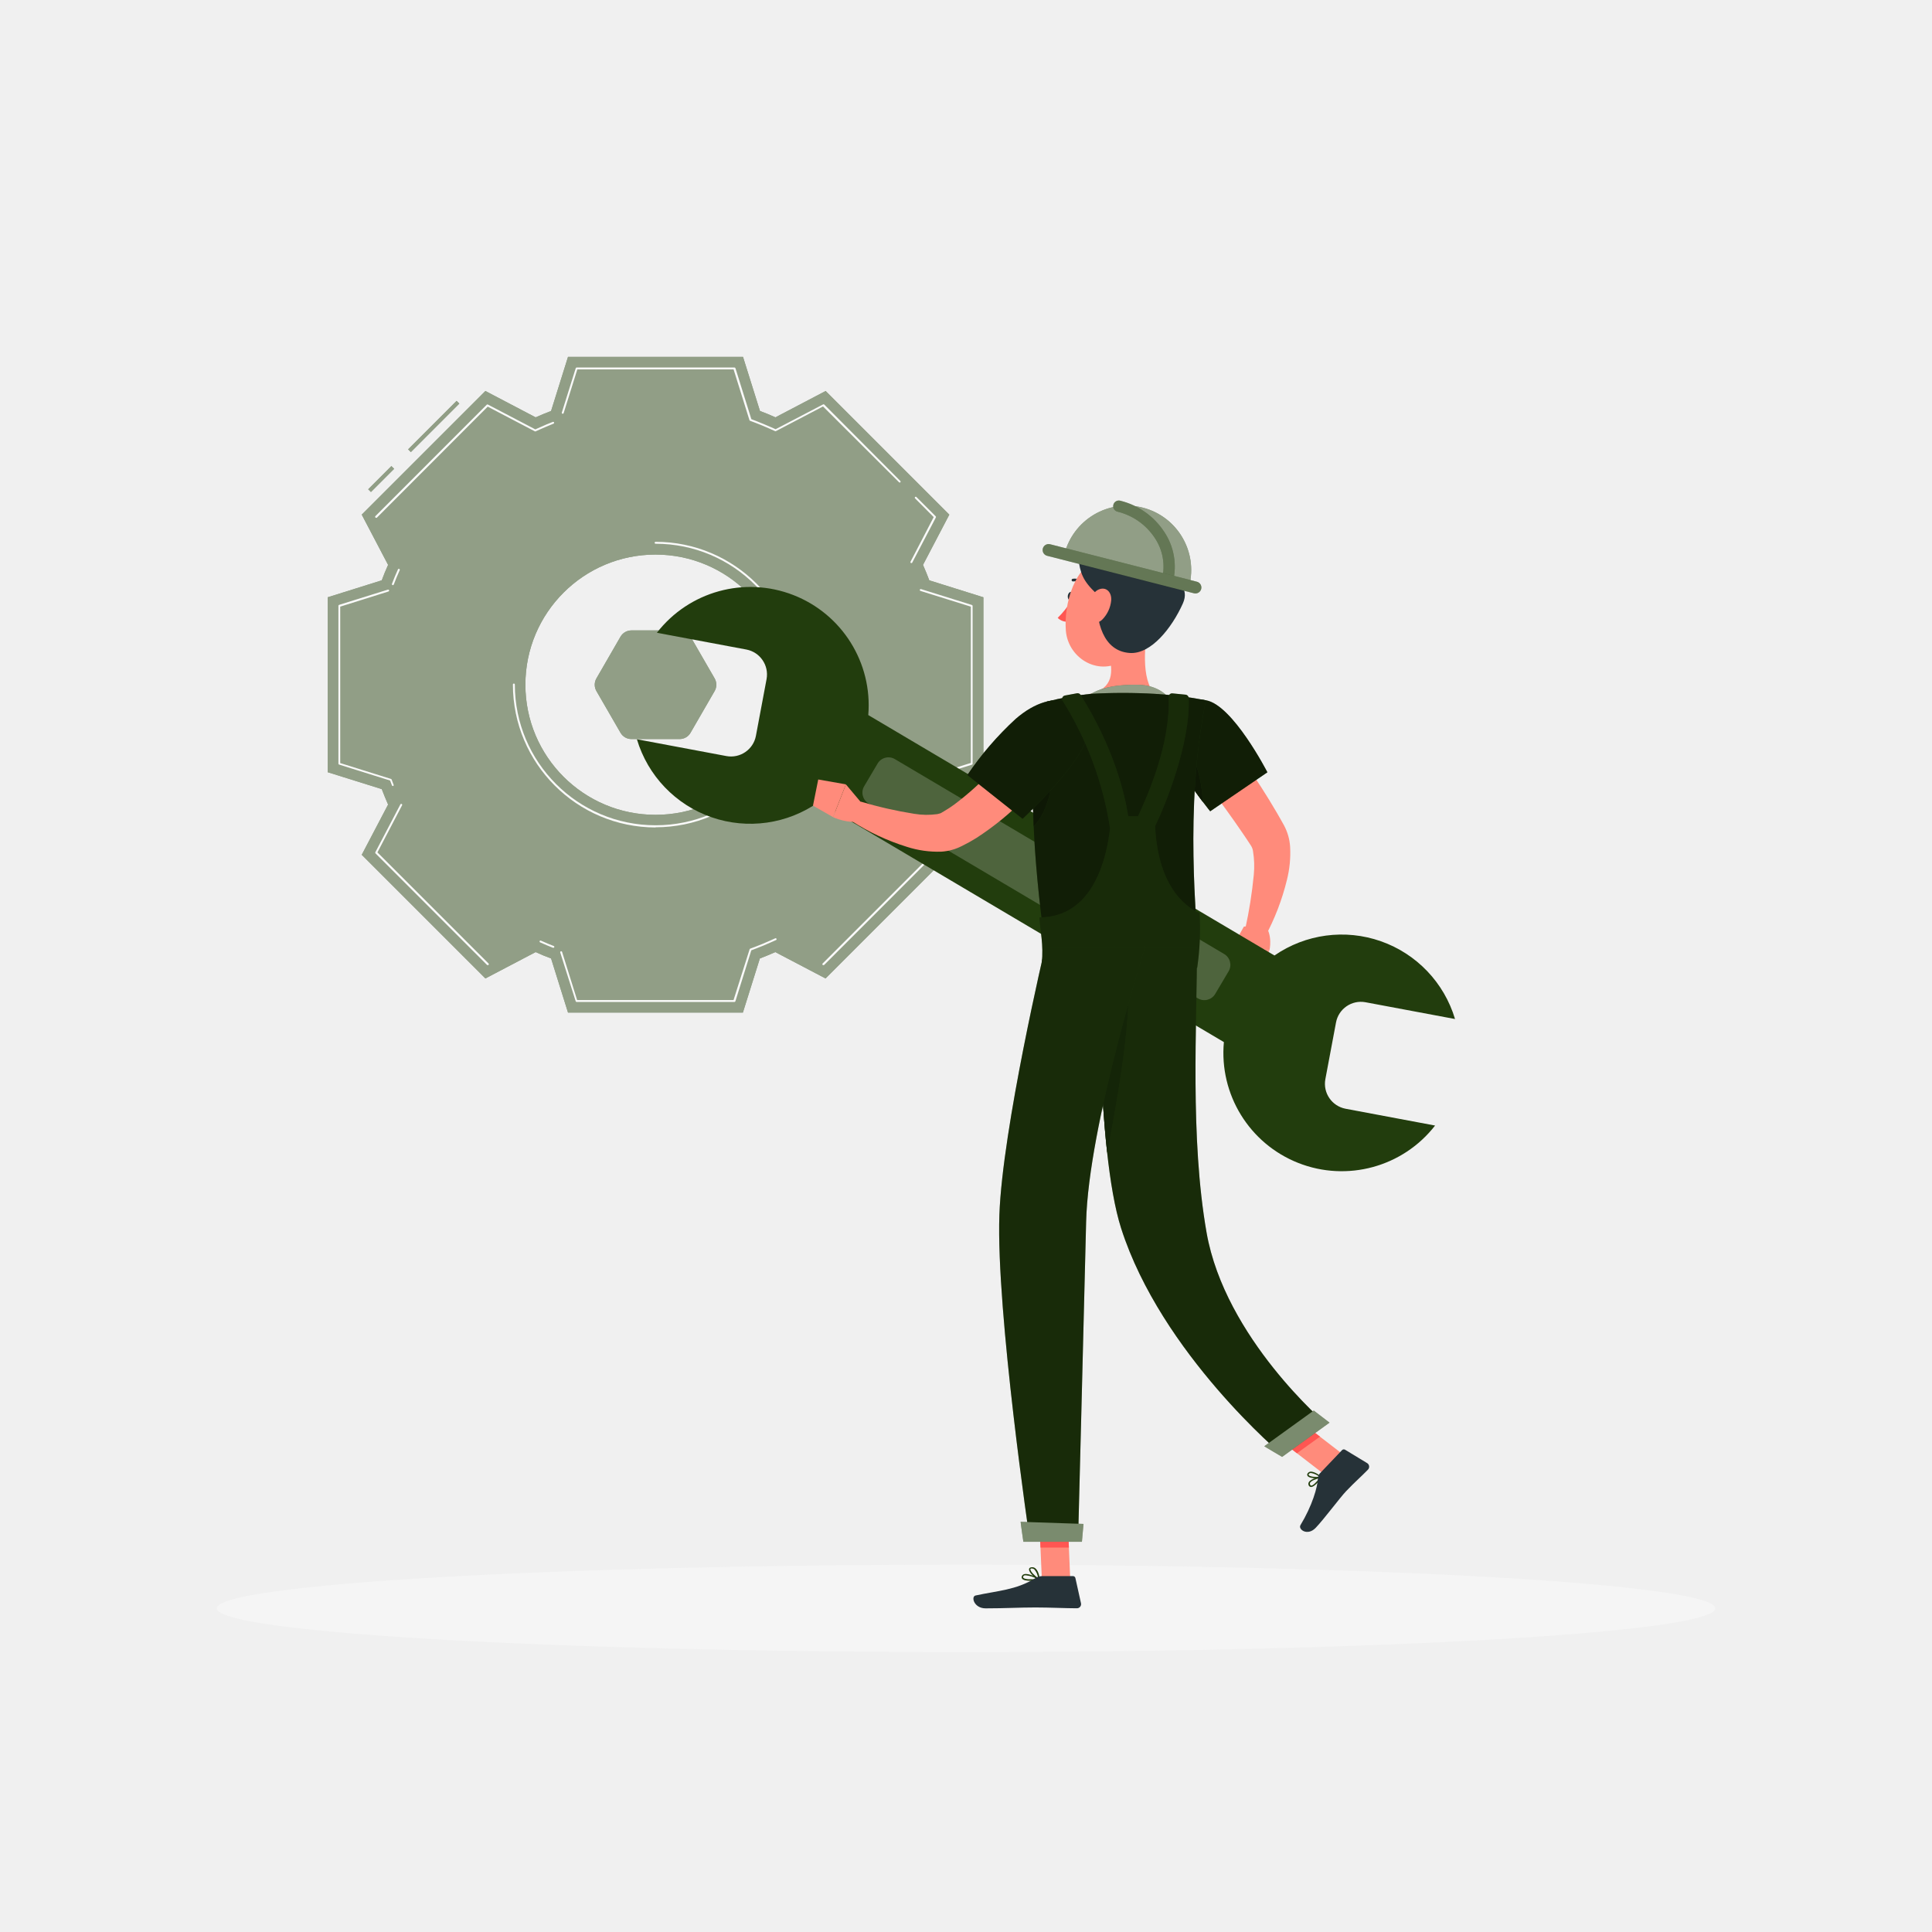
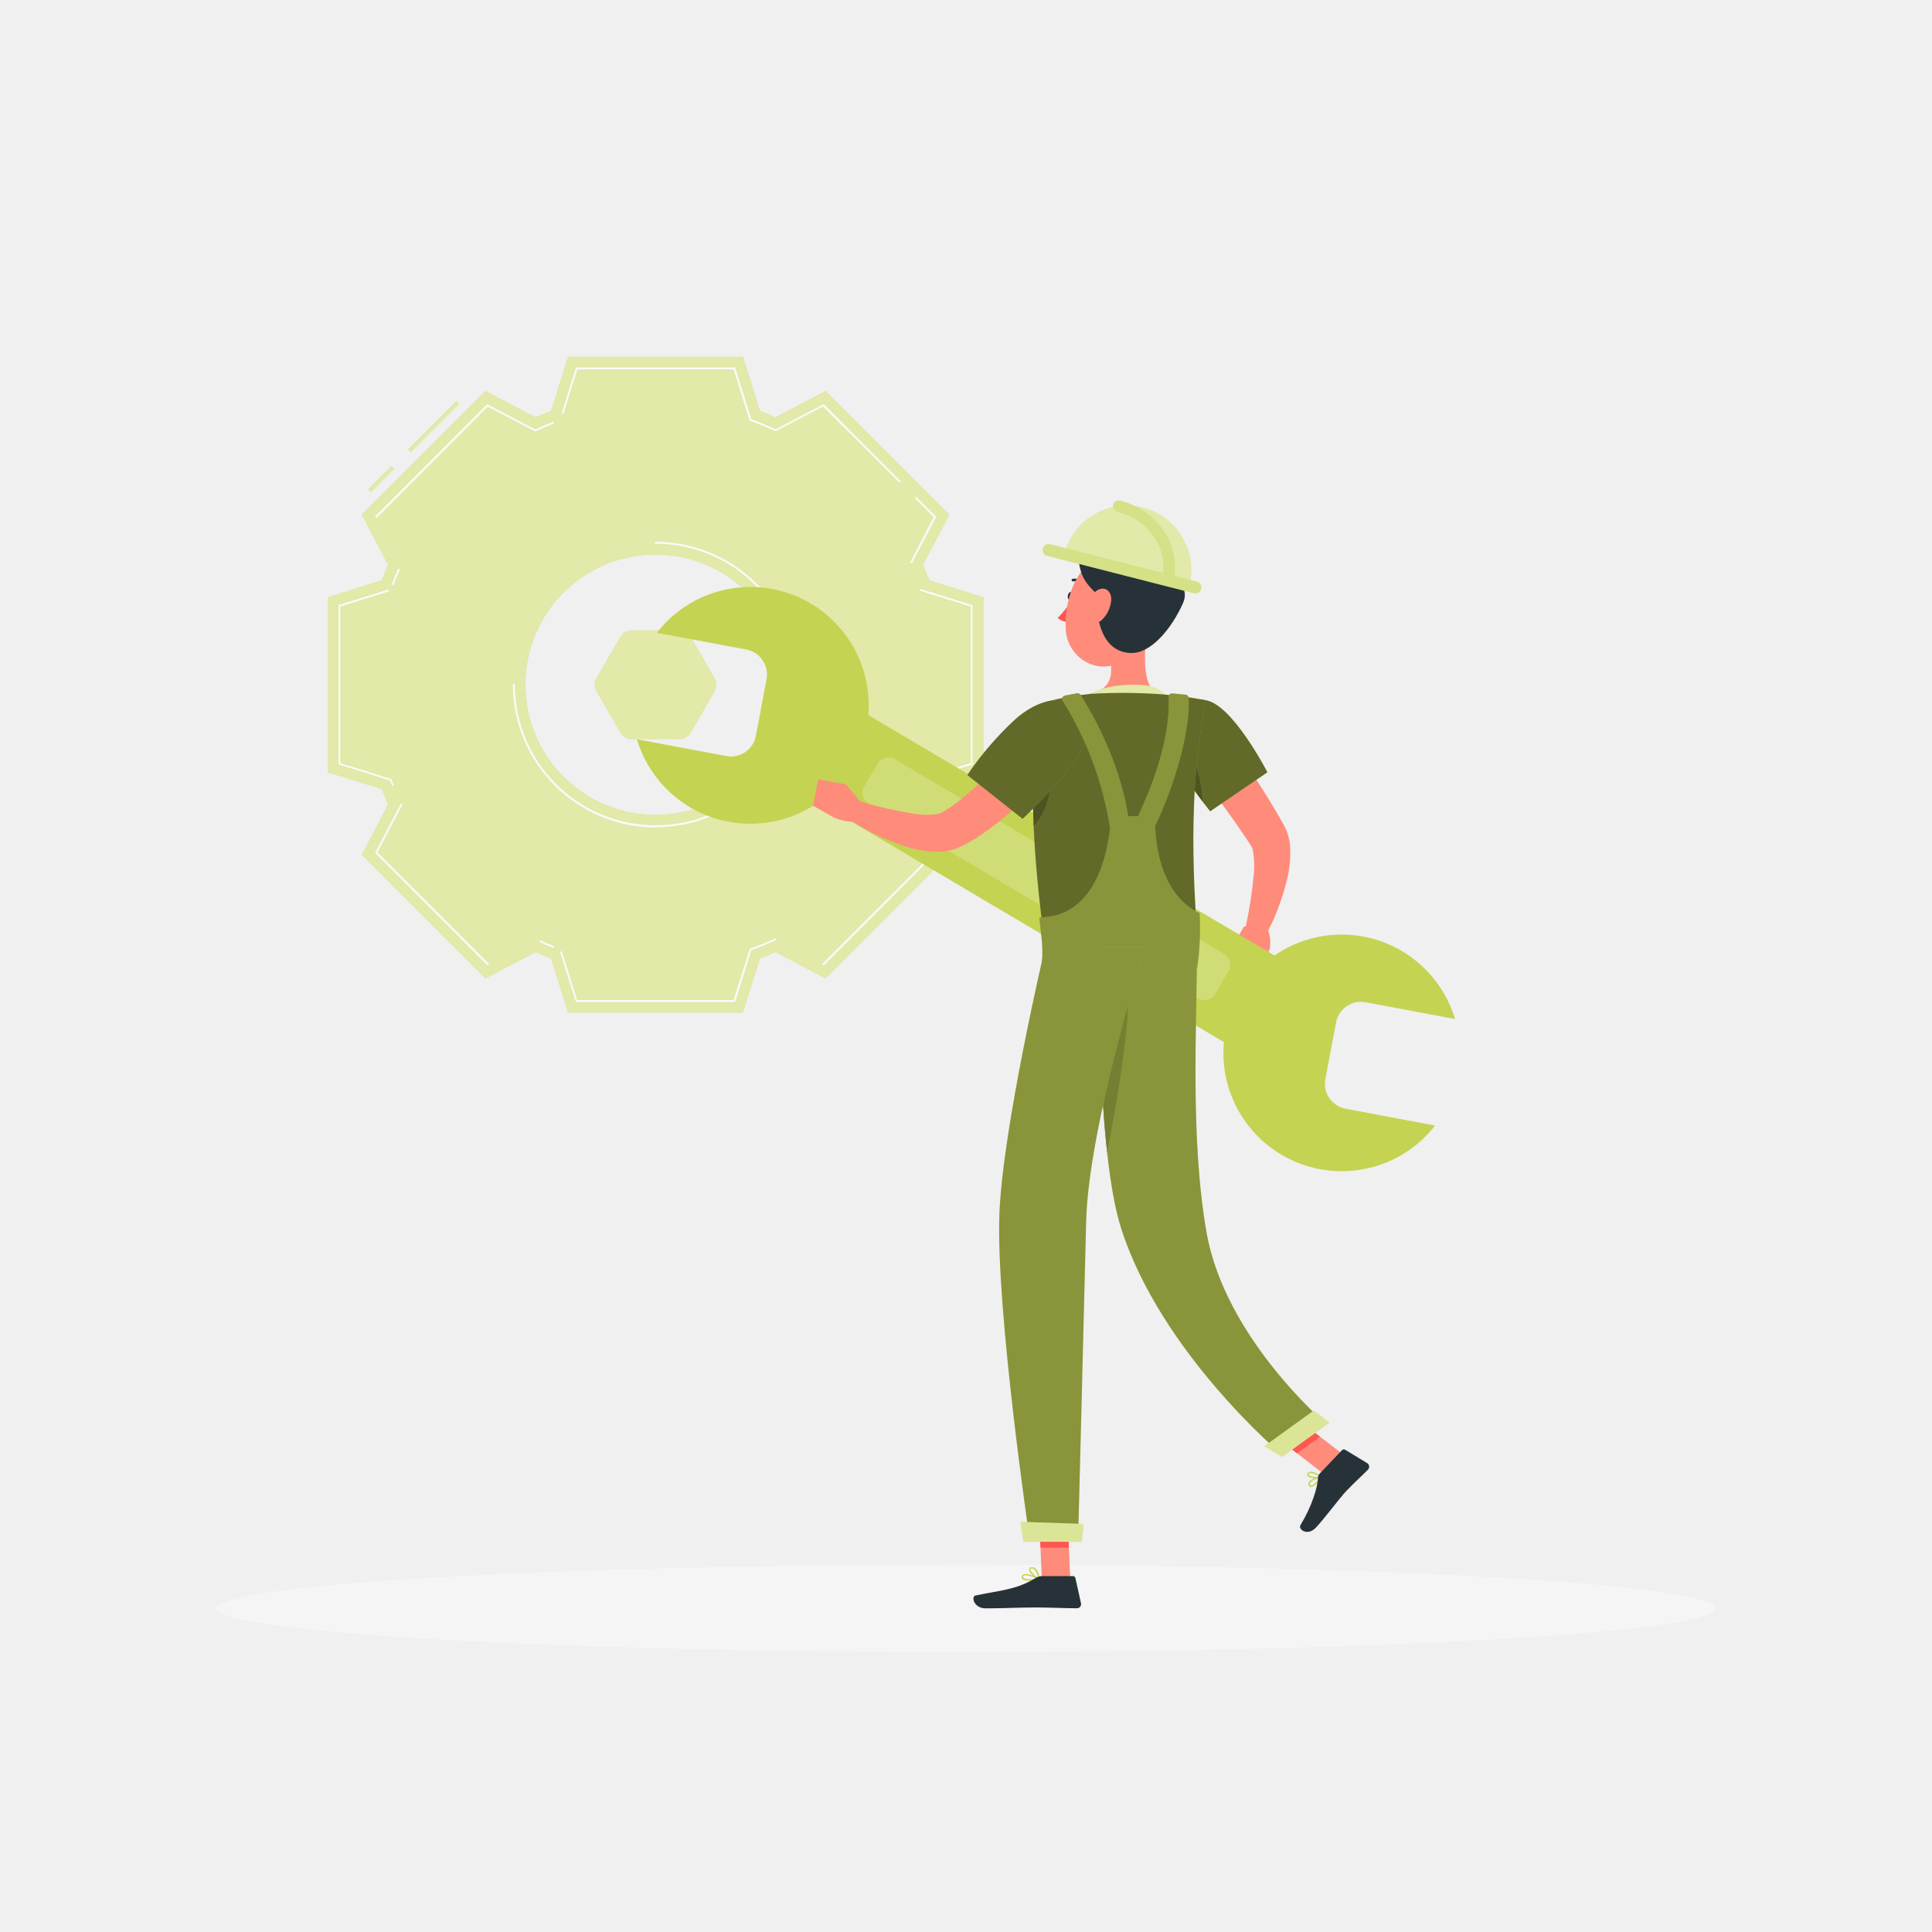
<svg xmlns="http://www.w3.org/2000/svg" viewBox="0 0 500 500">
  <g id="freepik--Shadow--inject-169">
    <ellipse cx="250" cy="416.24" rx="193.89" ry="11.32" style="fill:#f5f5f5" />
  </g>
  <g id="freepik--Gear--inject-169">
-     <path d="M175.89,163.15H163.41a3.27,3.27,0,0,0-2.82,1.62l-6.24,10.81a3.27,3.27,0,0,0,0,3.26l6.24,10.8a3.25,3.25,0,0,0,2.82,1.63h12.48a3.25,3.25,0,0,0,2.82-1.63l6.24-10.8a3.27,3.27,0,0,0,0-3.26l-6.24-10.81A3.27,3.27,0,0,0,175.89,163.15Z" style="fill:#223D0D" />
+     <path d="M175.89,163.15H163.41a3.27,3.27,0,0,0-2.82,1.62l-6.24,10.81a3.27,3.27,0,0,0,0,3.26l6.24,10.8a3.25,3.25,0,0,0,2.82,1.63h12.48a3.25,3.25,0,0,0,2.82-1.63l6.24-10.8a3.27,3.27,0,0,0,0-3.26l-6.24-10.81A3.27,3.27,0,0,0,175.89,163.15Z" style="fill:#C4D352" />
    <path d="M175.89,163.15H163.41a3.27,3.27,0,0,0-2.82,1.62l-6.24,10.81a3.27,3.27,0,0,0,0,3.26l6.24,10.8a3.25,3.25,0,0,0,2.82,1.63h12.48a3.25,3.25,0,0,0,2.82-1.63l6.24-10.8a3.27,3.27,0,0,0,0-3.26l-6.24-10.81A3.27,3.27,0,0,0,175.89,163.15Z" style="fill:#fff;opacity:0.5" />
-     <path d="M96,127.33l-.71-.71,6-6,.71.71ZM106.33,117l-.71-.71,12.54-12.54.71.7Z" style="fill:#223D0D" />
+     <path d="M96,127.33l-.71-.71,6-6,.71.71ZM106.33,117l-.71-.71,12.54-12.54.71.7Z" style="fill:#C4D352" />
    <path d="M96,127.33l-.71-.71,6-6,.71.71ZM106.33,117l-.71-.71,12.54-12.54.71.7Z" style="fill:#fff;opacity:0.5" />
-     <path d="M254.5,199.84V154.58l-14-4.39h0c-.5-1.34-1.05-2.66-1.63-4h0l6.81-13-32-32-13,6.82h0c-1.31-.59-2.62-1.14-4-1.65l-4.39-14H147l-4.38,14h0c-1.35.51-2.66,1.06-4,1.65l-13-6.82-32,32,6.82,13c-.59,1.31-1.14,2.62-1.64,4h0l-14,4.39v45.26l14,4.38c.51,1.34,1.06,2.66,1.64,4l-6.82,13,32,32,13-6.82h0c1.3.59,2.61,1.14,4,1.65h0l4.38,14h45.26l4.39-14c1.34-.51,2.65-1.06,4-1.65h0l13,6.82,32-32-6.82-13c.58-1.3,1.14-2.62,1.64-4ZM203.33,177.2a33.68,33.68,0,1,1-33.68-33.68A33.69,33.69,0,0,1,203.33,177.2Z" style="fill:#223D0D" />
+     <path d="M254.5,199.84V154.58l-14-4.39h0c-.5-1.34-1.05-2.66-1.63-4h0l6.81-13-32-32-13,6.82h0c-1.31-.59-2.62-1.14-4-1.65l-4.39-14H147l-4.38,14h0c-1.35.51-2.66,1.06-4,1.65l-13-6.82-32,32,6.82,13c-.59,1.31-1.14,2.62-1.64,4h0l-14,4.39v45.26l14,4.38c.51,1.34,1.06,2.66,1.64,4l-6.82,13,32,32,13-6.82h0c1.3.59,2.61,1.14,4,1.65h0l4.38,14h45.26l4.39-14c1.34-.51,2.65-1.06,4-1.65h0l13,6.82,32-32-6.82-13c.58-1.3,1.14-2.62,1.64-4ZM203.33,177.2a33.68,33.68,0,1,1-33.68-33.68A33.69,33.69,0,0,1,203.33,177.2Z" style="fill:#C4D352" />
    <path d="M254.5,199.84V154.58l-14-4.39h0c-.5-1.34-1.05-2.66-1.63-4h0l6.81-13-32-32-13,6.82h0c-1.31-.59-2.62-1.14-4-1.65l-4.39-14H147l-4.38,14h0c-1.35.51-2.66,1.06-4,1.65l-13-6.82-32,32,6.82,13c-.59,1.31-1.14,2.62-1.64,4h0l-14,4.39v45.26l14,4.38c.51,1.34,1.06,2.66,1.64,4l-6.82,13,32,32,13-6.82h0c1.3.59,2.61,1.14,4,1.65h0l4.38,14h45.26l4.39-14c1.34-.51,2.65-1.06,4-1.65h0l13,6.82,32-32-6.82-13c.58-1.3,1.14-2.62,1.64-4ZM203.33,177.2a33.68,33.68,0,1,1-33.68-33.68A33.69,33.69,0,0,1,203.33,177.2Z" style="fill:#fff;opacity:0.5" />
    <path d="M190.08,259.31H149.23a.25.25,0,0,1-.24-.18l-4-12.62a.25.25,0,0,1,.48-.15l3.89,12.45h40.48L194,245.67a.26.26,0,0,1,.15-.16l1.37-.51c1.16-.44,2.39-.95,3.78-1.57l1.33-.6a.25.25,0,0,1,.2.46l-1.33.59c-1.39.63-2.64,1.14-3.8,1.58l-1.26.48-4.12,13.19A.26.26,0,0,1,190.08,259.31Zm23-9.53a.29.29,0,0,1-.18-.07.25.25,0,0,1,0-.36l28.76-28.75-6.39-12.2a.24.24,0,0,1,0-.22l.6-1.33c.6-1.35,1.11-2.59,1.56-3.77l.51-1.37a.26.26,0,0,1,.16-.15l13.15-4.11V157l-13-4.06a.25.25,0,1,1,.15-.47l13.14,4.1a.26.26,0,0,1,.17.24v40.85a.25.25,0,0,1-.17.24L238.37,202l-.47,1.26c-.45,1.19-1,2.43-1.58,3.8l-.54,1.22,6.41,12.25a.24.24,0,0,1,0,.29l-28.88,28.89A.31.31,0,0,1,213.09,249.78Zm-86.87,0a.29.29,0,0,1-.18-.07L97.15,220.82a.26.26,0,0,1,0-.29l6.47-12.36a.26.26,0,0,1,.34-.11.25.25,0,0,1,.1.34l-6.38,12.2,28.75,28.75a.25.25,0,0,1,0,.36A.28.28,0,0,1,126.22,249.78Zm17-4.49-.09,0c-1-.39-2.09-.85-3.3-1.39a.25.25,0,1,1,.2-.45c1.2.53,2.27,1,3.28,1.37a.25.25,0,0,1,.14.33A.24.24,0,0,1,143.19,245.29Zm26.46-31.14a37,37,0,0,1-36.93-37,.25.25,0,0,1,.5,0,36.43,36.43,0,1,0,36.43-36.43.25.25,0,0,1,0-.5,36.94,36.94,0,0,1,0,73.88Zm-68-10.73a.27.27,0,0,1-.24-.17l-.47-1.25-13.21-4.13a.25.25,0,0,1-.17-.24V156.78a.26.26,0,0,1,.17-.24l12.63-3.94a.26.26,0,0,1,.32.16.27.27,0,0,1-.17.32L88.05,157v40.48l13.15,4.11a.23.23,0,0,1,.15.15l.52,1.37a.25.25,0,0,1-.14.32Zm0-52h-.09a.26.26,0,0,1-.14-.33c.48-1.28,1-2.5,1.55-3.74a.25.25,0,0,1,.33-.12.25.25,0,0,1,.13.33c-.56,1.22-1.06,2.44-1.54,3.71A.26.26,0,0,1,101.65,151.45Zm134.19-5.71-.12,0a.25.25,0,0,1-.1-.34l6-11.55L236.84,129a.25.25,0,1,1,.35-.35l5,5a.24.24,0,0,1,0,.29l-6.13,11.71A.25.25,0,0,1,235.84,145.74ZM97.33,134a.26.26,0,0,1-.18-.07.26.26,0,0,1,0-.35L126,104.71a.23.23,0,0,1,.29,0l12.25,6.41,1.22-.54c1.18-.53,2.26-1,3.3-1.39a.25.25,0,0,1,.33.14.25.25,0,0,1-.15.32c-1,.41-2.1.86-3.27,1.38l-1.33.6a.28.28,0,0,1-.22,0l-12.2-6.39L97.51,134A.24.24,0,0,1,97.33,134Zm135.52-9.12a.26.26,0,0,1-.18-.07L213,105.19l-12.2,6.39a.22.22,0,0,1-.21,0l-1.33-.6c-1.37-.61-2.61-1.12-3.78-1.57l-1.37-.51a.26.26,0,0,1-.15-.16l-4.11-13.14H149.41l-3.54,11.31a.24.24,0,0,1-.31.16.25.25,0,0,1-.16-.31L149,95.28a.25.25,0,0,1,.24-.17h40.85a.26.26,0,0,1,.24.17l4.12,13.2,1.26.48c1.18.44,2.42,1,3.8,1.58l1.22.54L213,104.67a.24.24,0,0,1,.29,0L233,124.47a.25.25,0,0,1,0,.36A.26.26,0,0,1,232.85,124.9Z" style="fill:#fafafa" />
  </g>
  <g id="freepik--Character--inject-169">
    <path d="M313.34,185.39c3.13,4,6.06,8,8.92,12.13s5.58,8.35,8.15,12.75c.65,1.09,1.27,2.23,1.9,3.35a13.49,13.49,0,0,1,1.57,5.49,28.65,28.65,0,0,1-.84,8.67,61.61,61.61,0,0,1-5.62,14.61l-5.15-2a115.55,115.55,0,0,0,2.21-14,23.47,23.47,0,0,0-.2-6.1,3.71,3.71,0,0,0-.61-1.56c-.66-1-1.3-2-2-3-2.71-4-5.58-7.91-8.47-11.84l-8.69-11.78Z" style="fill:#ff8b7b" />
    <path d="M321.91,239.81l-2.66,4.76,9.28,1.37s1-4-1.33-6.76Z" style="fill:#ff8b7b" />
    <polygon points="317.85 250.9 325.58 251.68 328.53 245.94 319.25 244.57 317.85 250.9" style="fill:#ff8b7b" />
-     <path d="M343,279.3l2.76-14.69a6.55,6.55,0,0,1,7.63-5.23l23.17,4.34a30.62,30.62,0,0,0-46.73-16.44L224.71,185.06A30.62,30.62,0,0,0,170,163.76l23.17,4.34a6.57,6.57,0,0,1,5.22,7.64l-2.76,14.7a6.56,6.56,0,0,1-7.63,5.23l-23.17-4.35a30.62,30.62,0,0,0,47,16.27l104.91,62.1a30.62,30.62,0,0,0,54.66,21.6l-23.17-4.35A6.57,6.57,0,0,1,343,279.3Z" style="fill:#223D0D" />
-     <rect x="218.02" y="220.75" width="105.56" height="13.34" rx="3.26" transform="translate(153.6 -106.22) rotate(30.62)" style="fill:#223D0D" />
+     <path d="M343,279.3l2.76-14.69a6.55,6.55,0,0,1,7.63-5.23l23.17,4.34a30.62,30.62,0,0,0-46.73-16.44L224.71,185.06A30.62,30.62,0,0,0,170,163.76l23.17,4.34a6.57,6.57,0,0,1,5.22,7.64l-2.76,14.7a6.56,6.56,0,0,1-7.63,5.23l-23.17-4.35a30.62,30.62,0,0,0,47,16.27l104.91,62.1a30.62,30.62,0,0,0,54.66,21.6l-23.17-4.35A6.57,6.57,0,0,1,343,279.3Z" style="fill:#C4D352" />
+     <rect x="218.02" y="220.75" width="105.56" height="13.34" rx="3.26" transform="translate(153.6 -106.22) rotate(30.62)" style="fill:#C4D352" />
    <rect x="218.02" y="220.75" width="105.56" height="13.34" rx="3.26" transform="translate(153.6 -106.22) rotate(30.62)" style="fill:#fff;opacity:0.2" />
    <path d="M277.74,154.31c-.1.59-.48,1-.86,1s-.62-.59-.53-1.17.48-1,.86-.95S277.83,153.73,277.74,154.31Z" style="fill:#263238" />
    <path d="M277.31,155.33a21.22,21.22,0,0,1-3.58,4.57,3.44,3.44,0,0,0,2.72,1Z" style="fill:#ff5652" />
    <path d="M280.37,151.4a.33.33,0,0,1-.24-.1,2.75,2.75,0,0,0-2.37-.83.35.35,0,0,1-.42-.27.34.34,0,0,1,.27-.41,3.43,3.43,0,0,1,3,1,.37.37,0,0,1,0,.5A.39.39,0,0,1,280.37,151.4Z" style="fill:#263238" />
    <path d="M297.27,160.76c-1,5.38-2.1,15.23,1.66,18.81,0,0-1.47,5.45-11.46,5.45-11,0-5.25-5.45-5.25-5.45,6-1.43,5.84-5.88,4.8-10Z" style="fill:#ff8b7b" />
-     <path d="M304,183.61a1.93,1.93,0,0,1-.27-.58c-.84-3.19-4.37-5.68-8.95-5.81-4.83-.12-10.28.46-13.5,3.12-1.42,1.17.15,2.88.15,2.88Z" style="fill:#223D0D" />
+     <path d="M304,183.61a1.93,1.93,0,0,1-.27-.58c-.84-3.19-4.37-5.68-8.95-5.81-4.83-.12-10.28.46-13.5,3.12-1.42,1.17.15,2.88.15,2.88Z" style="fill:#C4D352" />
    <path d="M304,183.61a1.93,1.93,0,0,1-.27-.58c-.84-3.19-4.37-5.68-8.95-5.81-4.83-.12-10.28.46-13.5,3.12-1.42,1.17.15,2.88.15,2.88Z" style="fill:#fff;opacity:0.5" />
-     <path d="M339.31,384.83h-.07a.71.71,0,0,1-.6-.57.82.82,0,0,1,.09-.68c.56-.95,3-1.45,3.07-1.47a.18.18,0,0,1,.18.07.19.19,0,0,1,0,.19C341.61,383,340.24,384.83,339.31,384.83Zm2.15-2.29c-.8.21-2.1.64-2.43,1.21a.42.42,0,0,0,0,.39c.09.31.25.33.29.34C339.77,384.54,340.83,383.46,341.46,382.54Z" style="fill:#223D0D" />
-     <path d="M340.64,382.58c-.91,0-1.93-.17-2.24-.61a.58.58,0,0,1,.06-.72,1,1,0,0,1,.67-.38c1.1-.12,2.75,1.21,2.82,1.27a.17.17,0,0,1-.06.3A4.63,4.63,0,0,1,340.64,382.58Zm-1.34-1.37h-.13a.57.57,0,0,0-.43.24c-.14.18-.08.27-.05.3.28.41,1.81.57,2.74.42A4.63,4.63,0,0,0,339.3,381.21Z" style="fill:#223D0D" />
-     <path d="M266.68,409.11c-.94,0-1.85-.13-2.16-.55a.66.66,0,0,1,0-.76.89.89,0,0,1,.56-.41c1.22-.33,3.79,1.13,3.9,1.2a.17.17,0,0,1,.08.18.18.18,0,0,1-.14.14A13.29,13.29,0,0,1,266.68,409.11Zm-1.17-1.42a1.15,1.15,0,0,0-.33,0,.51.51,0,0,0-.34.24c-.13.22-.08.33,0,.39.34.47,2.2.48,3.57.29A7.87,7.87,0,0,0,265.51,407.69Z" style="fill:#223D0D" />
-     <path d="M268.9,408.91h-.07c-.89-.4-2.65-2-2.51-2.82,0-.2.17-.44.65-.49a1.3,1.3,0,0,1,1,.3c.94.77,1.13,2.75,1.14,2.83a.17.17,0,0,1-.07.16A.19.19,0,0,1,268.9,408.91Zm-1.79-3H267c-.31,0-.33.15-.34.19-.08.5,1.12,1.75,2,2.29a4.08,4.08,0,0,0-1-2.26A.92.92,0,0,0,267.11,405.93Z" style="fill:#223D0D" />
+     <path d="M339.31,384.83h-.07a.71.71,0,0,1-.6-.57.82.82,0,0,1,.09-.68c.56-.95,3-1.45,3.07-1.47a.18.18,0,0,1,.18.07.19.19,0,0,1,0,.19C341.61,383,340.24,384.83,339.31,384.83Zm2.15-2.29c-.8.21-2.1.64-2.43,1.21a.42.42,0,0,0,0,.39c.09.31.25.33.29.34C339.77,384.54,340.83,383.46,341.46,382.54Z" style="fill:#C4D352" />
+     <path d="M340.64,382.58c-.91,0-1.93-.17-2.24-.61a.58.58,0,0,1,.06-.72,1,1,0,0,1,.67-.38c1.1-.12,2.75,1.21,2.82,1.27a.17.17,0,0,1-.06.3A4.63,4.63,0,0,1,340.64,382.58Zm-1.34-1.37h-.13a.57.57,0,0,0-.43.24c-.14.18-.08.27-.05.3.28.41,1.81.57,2.74.42A4.63,4.63,0,0,0,339.3,381.21Z" style="fill:#C4D352" />
+     <path d="M266.68,409.11c-.94,0-1.85-.13-2.16-.55a.66.66,0,0,1,0-.76.89.89,0,0,1,.56-.41c1.22-.33,3.79,1.13,3.9,1.2a.17.17,0,0,1,.08.18.18.18,0,0,1-.14.14A13.29,13.29,0,0,1,266.68,409.11Zm-1.17-1.42a1.15,1.15,0,0,0-.33,0,.51.51,0,0,0-.34.24c-.13.22-.08.33,0,.39.34.47,2.2.48,3.57.29A7.87,7.87,0,0,0,265.51,407.69Z" style="fill:#C4D352" />
+     <path d="M268.9,408.91h-.07c-.89-.4-2.65-2-2.51-2.82,0-.2.17-.44.65-.49a1.3,1.3,0,0,1,1,.3c.94.77,1.13,2.75,1.14,2.83a.17.17,0,0,1-.07.16A.19.19,0,0,1,268.9,408.91Zm-1.79-3H267c-.31,0-.33.15-.34.19-.08.5,1.12,1.75,2,2.29a4.08,4.08,0,0,0-1-2.26A.92.92,0,0,0,267.11,405.93Z" style="fill:#C4D352" />
    <polygon points="276.98 408.74 269.63 408.74 268.9 391.73 276.25 391.73 276.98 408.74" style="fill:#ff8b7b" />
    <polygon points="348.41 377.05 342.45 381.35 328.39 370.51 334.35 366.22 348.41 377.05" style="fill:#ff8b7b" />
    <path d="M341.6,381.29l5.72-6a.63.63,0,0,1,.79-.1l5.72,3.47a1.09,1.09,0,0,1,.2,1.68c-2,2.05-3.13,2.94-5.64,5.56-1.55,1.61-5.75,7.27-7.89,9.5s-4.61.4-3.94-.7c3-4.94,4.46-9.84,4.54-12.28A1.81,1.81,0,0,1,341.6,381.29Z" style="fill:#263238" />
    <path d="M269.68,407.89h8a.64.64,0,0,1,.63.5l1.45,6.53a1.07,1.07,0,0,1-1.06,1.3c-2.89,0-7.07-.21-10.71-.21-4.26,0-7.93.23-12.92.23-3,0-3.85-3.05-2.59-3.33,5.75-1.25,10.44-1.39,15.41-4.45A3.41,3.41,0,0,1,269.68,407.89Z" style="fill:#263238" />
-     <path d="M303.06,195.08c1,1.85,2.13,3.64,3.22,5.31,1.88,2.89,3.7,5.39,5,7.11,1.17,1.55,1.92,2.46,1.92,2.46L328,199.87s-9-17.52-15.93-18.64C304.94,180.1,298.41,186.78,303.06,195.08Z" style="fill:#223D0D" />
+     <path d="M303.06,195.08c1,1.85,2.13,3.64,3.22,5.31,1.88,2.89,3.7,5.39,5,7.11,1.17,1.55,1.92,2.46,1.92,2.46L328,199.87s-9-17.52-15.93-18.64C304.94,180.1,298.41,186.78,303.06,195.08Z" style="fill:#C4D352" />
    <path d="M303.06,195.08c1,1.85,2.13,3.64,3.22,5.31,1.88,2.89,3.7,5.39,5,7.11,1.17,1.55,1.92,2.46,1.92,2.46L328,199.87s-9-17.52-15.93-18.64C304.94,180.1,298.41,186.78,303.06,195.08Z" style="opacity:0.5" />
-     <path d="M306.28,200.39c1.88,2.89,3.7,5.39,5,7.11-.15-3.44-.86-9-3.53-13.24C306.78,195.22,306.39,197.7,306.28,200.39Z" style="fill:#223D0D" />
+     <path d="M306.28,200.39c1.88,2.89,3.7,5.39,5,7.11-.15-3.44-.86-9-3.53-13.24C306.78,195.22,306.39,197.7,306.28,200.39Z" style="fill:#C4D352" />
    <path d="M306.28,200.39c1.88,2.89,3.7,5.39,5,7.11-.15-3.44-.86-9-3.53-13.24C306.78,195.22,306.39,197.7,306.28,200.39Z" style="opacity:0.6" />
-     <path d="M267.31,205.56c0,2.5.06,5.25.2,8.28.36,8.24,1.26,18.51,3,31.27h39.29c.27-6-3.52-35.46,2.3-63.88a102.86,102.86,0,0,0-13.16-1.66,145.27,145.27,0,0,0-16.7,0,74.93,74.93,0,0,0-11.3,2S267.3,185.7,267.31,205.56Z" style="fill:#223D0D" />
+     <path d="M267.31,205.56c0,2.5.06,5.25.2,8.28.36,8.24,1.26,18.51,3,31.27h39.29c.27-6-3.52-35.46,2.3-63.88a102.86,102.86,0,0,0-13.16-1.66,145.27,145.27,0,0,0-16.7,0,74.93,74.93,0,0,0-11.3,2S267.3,185.7,267.31,205.56Z" style="fill:#C4D352" />
    <path d="M267.31,205.56c0,2.5.06,5.25.2,8.28.36,8.24,1.26,18.51,3,31.27h39.29c.27-6-3.52-35.46,2.3-63.88a102.86,102.86,0,0,0-13.16-1.66,145.27,145.27,0,0,0-16.7,0,74.93,74.93,0,0,0-11.3,2S267.3,185.7,267.31,205.56Z" style="opacity:0.5" />
-     <path d="M267.31,205.56c0,2.5.06,5.25.2,8.28,4.61-4.5,4.92-13.69,4.92-13.69Z" style="fill:#223D0D" />
+     <path d="M267.31,205.56c0,2.5.06,5.25.2,8.28,4.61-4.5,4.92-13.69,4.92-13.69Z" style="fill:#C4D352" />
    <path d="M267.31,205.56c0,2.5.06,5.25.2,8.28,4.61-4.5,4.92-13.69,4.92-13.69Z" style="opacity:0.6" />
    <path d="M275.5,194.15a35,35,0,0,1-2.5,3.64c-.83,1.08-1.66,2.1-2.51,3.11-1.69,2-3.5,3.93-5.34,5.8a74.19,74.19,0,0,1-12.45,10.16,40.75,40.75,0,0,1-3.75,2.08l-.51.24-.25.12-.31.13a11.41,11.41,0,0,1-1.52.52l-.73.19-.7.12a11.14,11.14,0,0,1-1.35.15,26.08,26.08,0,0,1-8.88-1.25,58.53,58.53,0,0,1-14.35-6.71l2.37-5a106.47,106.47,0,0,0,13.87,3.16,19.68,19.68,0,0,0,6,.08,2.78,2.78,0,0,0,.5-.13l.22-.06.16-.07c.13,0,.16-.1.24-.13l.6-.35a29.76,29.76,0,0,0,2.67-1.75,76.29,76.29,0,0,0,10.25-9.28c1.63-1.71,3.2-3.5,4.73-5.28.76-.9,1.5-1.8,2.19-2.71s1.4-1.84,1.81-2.48Z" style="fill:#ff8b7b" />
    <path d="M223.8,208.8,218.92,203l-3.32,8.48s4.21,2,7.49.84Z" style="fill:#ff8b7b" />
    <polygon points="211.76 201.73 210.4 208.5 215.6 211.47 218.92 202.99 211.76 201.73" style="fill:#ff8b7b" />
-     <path d="M281.39,190.17c-.87,7-16.75,21.75-16.75,21.75l-14.3-11.34a82.57,82.57,0,0,1,12.52-14.53C273.22,177.07,282.44,181.81,281.39,190.17Z" style="fill:#223D0D" />
+     <path d="M281.39,190.17c-.87,7-16.75,21.75-16.75,21.75l-14.3-11.34a82.57,82.57,0,0,1,12.52-14.53C273.22,177.07,282.44,181.81,281.39,190.17Z" style="fill:#C4D352" />
    <path d="M281.39,190.17c-.87,7-16.75,21.75-16.75,21.75l-14.3-11.34a82.57,82.57,0,0,1,12.52-14.53C273.22,177.07,282.44,181.81,281.39,190.17Z" style="opacity:0.5" />
-     <path d="M269,237.42c14.27,0,17.53-16.14,18.28-23.07a87.14,87.14,0,0,0-12.27-33,.89.89,0,0,1,.59-1.35l3.13-.58a.93.93,0,0,1,.93.41c8.59,13.75,11.4,25.41,12.31,31.41h2.56c2.62-5.7,8.39-18.69,7.92-30.86a.88.88,0,0,1,1-.93l3.36.33a.88.88,0,0,1,.82.84c.49,11.73-6.14,28-8.69,33.17.87,19.14,11.52,22.45,11.52,22.45a72,72,0,0,1-.63,14.25c-22.55,3.66-33.79,1.43-40.22-1.23C270.11,244.45,269.21,241.08,269,237.42Z" style="fill:#223D0D" />
+     <path d="M269,237.42c14.27,0,17.53-16.14,18.28-23.07a87.14,87.14,0,0,0-12.27-33,.89.89,0,0,1,.59-1.35l3.13-.58a.93.93,0,0,1,.93.41c8.59,13.75,11.4,25.41,12.31,31.41h2.56c2.62-5.7,8.39-18.69,7.92-30.86a.88.88,0,0,1,1-.93l3.36.33a.88.88,0,0,1,.82.84c.49,11.73-6.14,28-8.69,33.17.87,19.14,11.52,22.45,11.52,22.45a72,72,0,0,1-.63,14.25c-22.55,3.66-33.79,1.43-40.22-1.23C270.11,244.45,269.21,241.08,269,237.42Z" style="fill:#C4D352" />
    <path d="M269,237.42c14.27,0,17.53-16.14,18.28-23.07a87.14,87.14,0,0,0-12.27-33,.89.89,0,0,1,.59-1.35l3.13-.58a.93.93,0,0,1,.93.41c8.59,13.75,11.4,25.41,12.31,31.41h2.56c2.62-5.7,8.39-18.69,7.92-30.86a.88.88,0,0,1,1-.93l3.36.33a.88.88,0,0,1,.82.84c.49,11.73-6.14,28-8.69,33.17.87,19.14,11.52,22.45,11.52,22.45a72,72,0,0,1-.63,14.25c-22.55,3.66-33.79,1.43-40.22-1.23C270.11,244.45,269.21,241.08,269,237.42Z" style="opacity:0.3" />
    <polygon points="268.9 391.73 269.28 400.5 276.63 400.5 276.25 391.73 268.9 391.73" style="fill:#ff5652" />
    <polygon points="334.36 366.22 328.4 370.52 335.65 376.1 341.61 371.8 334.36 366.22" style="fill:#ff5652" />
    <path d="M297.46,156.13c-1.57,7.12-2.13,11.37-6.34,14.49-6.33,4.7-14.69,0-15.28-7.43-.53-6.7,2.12-17.22,9.61-19A10,10,0,0,1,297.46,156.13Z" style="fill:#ff8b7b" />
    <path d="M303.81,145.08c6.25.17,3.68,3.46.55,5.27,0,0,3.61,1.73,1.75,5.86-2.82,6.27-8.22,13.16-13.73,12.78-6.86-.47-8.81-7.93-8.56-15.29-3.62-3.41-4.23-5.29-4.79-9.39C277.9,136.18,283,131.71,303.81,145.08Z" style="fill:#263238" />
-     <path d="M295.76,131.38a16.66,16.66,0,0,1,12,20.27l-32.29-8.24A16.67,16.67,0,0,1,295.76,131.38Z" style="fill:#223D0D" />
+     <path d="M295.76,131.38a16.66,16.66,0,0,1,12,20.27l-32.29-8.24A16.67,16.67,0,0,1,295.76,131.38Z" style="fill:#C4D352" />
    <path d="M295.76,131.38a16.66,16.66,0,0,1,12,20.27l-32.29-8.24A16.67,16.67,0,0,1,295.76,131.38Z" style="fill:#fff;opacity:0.5" />
-     <path d="M302.14,151.67a1.44,1.44,0,0,1-1.41-1.82,13.34,13.34,0,0,0-1.91-10.69,16.14,16.14,0,0,0-9.63-6.75,1.46,1.46,0,0,1,.72-2.83,19.05,19.05,0,0,1,11.35,8,16.24,16.24,0,0,1,2.3,13A1.46,1.46,0,0,1,302.14,151.67Z" style="fill:#223D0D" />
+     <path d="M302.14,151.67a1.44,1.44,0,0,1-1.41-1.82,13.34,13.34,0,0,0-1.91-10.69,16.14,16.14,0,0,0-9.63-6.75,1.46,1.46,0,0,1,.72-2.83,19.05,19.05,0,0,1,11.35,8,16.24,16.24,0,0,1,2.3,13A1.46,1.46,0,0,1,302.14,151.67Z" style="fill:#C4D352" />
    <path d="M302.14,151.67a1.44,1.44,0,0,1-1.41-1.82,13.34,13.34,0,0,0-1.91-10.69,16.14,16.14,0,0,0-9.63-6.75,1.46,1.46,0,0,1,.72-2.83,19.05,19.05,0,0,1,11.35,8,16.24,16.24,0,0,1,2.3,13A1.46,1.46,0,0,1,302.14,151.67Z" style="fill:#fff;opacity:0.3" />
-     <path d="M271,143.84l38,9.7a1.54,1.54,0,0,0,1.87-1.11h0a1.55,1.55,0,0,0-1.11-1.88l-38-9.7a1.55,1.55,0,0,0-1.88,1.12h0A1.54,1.54,0,0,0,271,143.84Z" style="fill:#223D0D" />
+     <path d="M271,143.84l38,9.7a1.54,1.54,0,0,0,1.87-1.11h0a1.55,1.55,0,0,0-1.11-1.88l-38-9.7a1.55,1.55,0,0,0-1.88,1.12h0A1.54,1.54,0,0,0,271,143.84Z" style="fill:#C4D352" />
    <path d="M271,143.84l38,9.7a1.54,1.54,0,0,0,1.87-1.11h0a1.55,1.55,0,0,0-1.11-1.88l-38-9.7a1.55,1.55,0,0,0-1.88,1.12h0A1.54,1.54,0,0,0,271,143.84Z" style="fill:#fff;opacity:0.3" />
    <path d="M287.57,155.46a8.16,8.16,0,0,1-2.22,4.8c-1.66,1.71-3.3.56-3.51-1.6-.19-1.94.45-5.17,2.44-6.07S287.78,153.29,287.57,155.46Z" style="fill:#ff8b7b" />
-     <path d="M284.43,245.11s-.85,52.28,5.72,72.78C300.56,350.36,332,376.66,332,376.66l11.24-8.11S317.06,346.33,312.26,319c-4.31-24.57-2.48-53.8-2.48-73.87Z" style="fill:#223D0D" />
+     <path d="M284.43,245.11s-.85,52.28,5.72,72.78C300.56,350.36,332,376.66,332,376.66l11.24-8.11S317.06,346.33,312.26,319c-4.31-24.57-2.48-53.8-2.48-73.87Z" style="fill:#C4D352" />
    <path d="M284.43,245.11s-.85,52.28,5.72,72.78C300.56,350.36,332,376.66,332,376.66l11.24-8.11S317.06,346.33,312.26,319c-4.31-24.57-2.48-53.8-2.48-73.87Z" style="opacity:0.3" />
-     <path d="M291.76,254.09c1.39,9.42-3.52,35.65-5.22,44.24-1.78-16.06-2.11-35.11-2.14-45.51C288,250.38,291.12,249.75,291.76,254.09Z" style="fill:#223D0D" />
+     <path d="M291.76,254.09c1.39,9.42-3.52,35.65-5.22,44.24-1.78-16.06-2.11-35.11-2.14-45.51C288,250.38,291.12,249.75,291.76,254.09Z" style="fill:#C4D352" />
    <path d="M291.76,254.09c1.39,9.42-3.52,35.65-5.22,44.24-1.78-16.06-2.11-35.11-2.14-45.51C288,250.38,291.12,249.75,291.76,254.09Z" style="opacity:0.4" />
-     <path d="M327.19,374.29c-.05,0,4.62,2.75,4.62,2.75l12.27-8.86L340,365.05Z" style="fill:#223D0D" />
+     <path d="M327.19,374.29c-.05,0,4.62,2.75,4.62,2.75l12.27-8.86L340,365.05Z" style="fill:#C4D352" />
    <path d="M327.19,374.29c-.05,0,4.62,2.75,4.62,2.75l12.27-8.86L340,365.05Z" style="fill:#fff;opacity:0.4" />
-     <path d="M270.49,245.11s-11.07,46.9-11.85,69.3c-.87,25.13,7.9,84.39,7.9,84.39H279s1.54-59.72,2.09-82.61c.6-24.95,15.25-71.08,15.25-71.08Z" style="fill:#223D0D" />
+     <path d="M270.49,245.11s-11.07,46.9-11.85,69.3c-.87,25.13,7.9,84.39,7.9,84.39H279s1.54-59.72,2.09-82.61c.6-24.95,15.25-71.08,15.25-71.08Z" style="fill:#C4D352" />
    <path d="M270.49,245.11s-11.07,46.9-11.85,69.3c-.87,25.13,7.9,84.39,7.9,84.39H279s1.54-59.72,2.09-82.61c.6-24.95,15.25-71.08,15.25-71.08Z" style="opacity:0.3" />
-     <path d="M264.14,393.84c-.05,0,.71,5.17.71,5.17H280l.41-4.61Z" style="fill:#223D0D" />
+     <path d="M264.14,393.84c-.05,0,.71,5.17.71,5.17H280l.41-4.61Z" style="fill:#C4D352" />
    <path d="M264.14,393.84c-.05,0,.71,5.17.71,5.17H280l.41-4.61Z" style="fill:#fff;opacity:0.4" />
  </g>
</svg>
